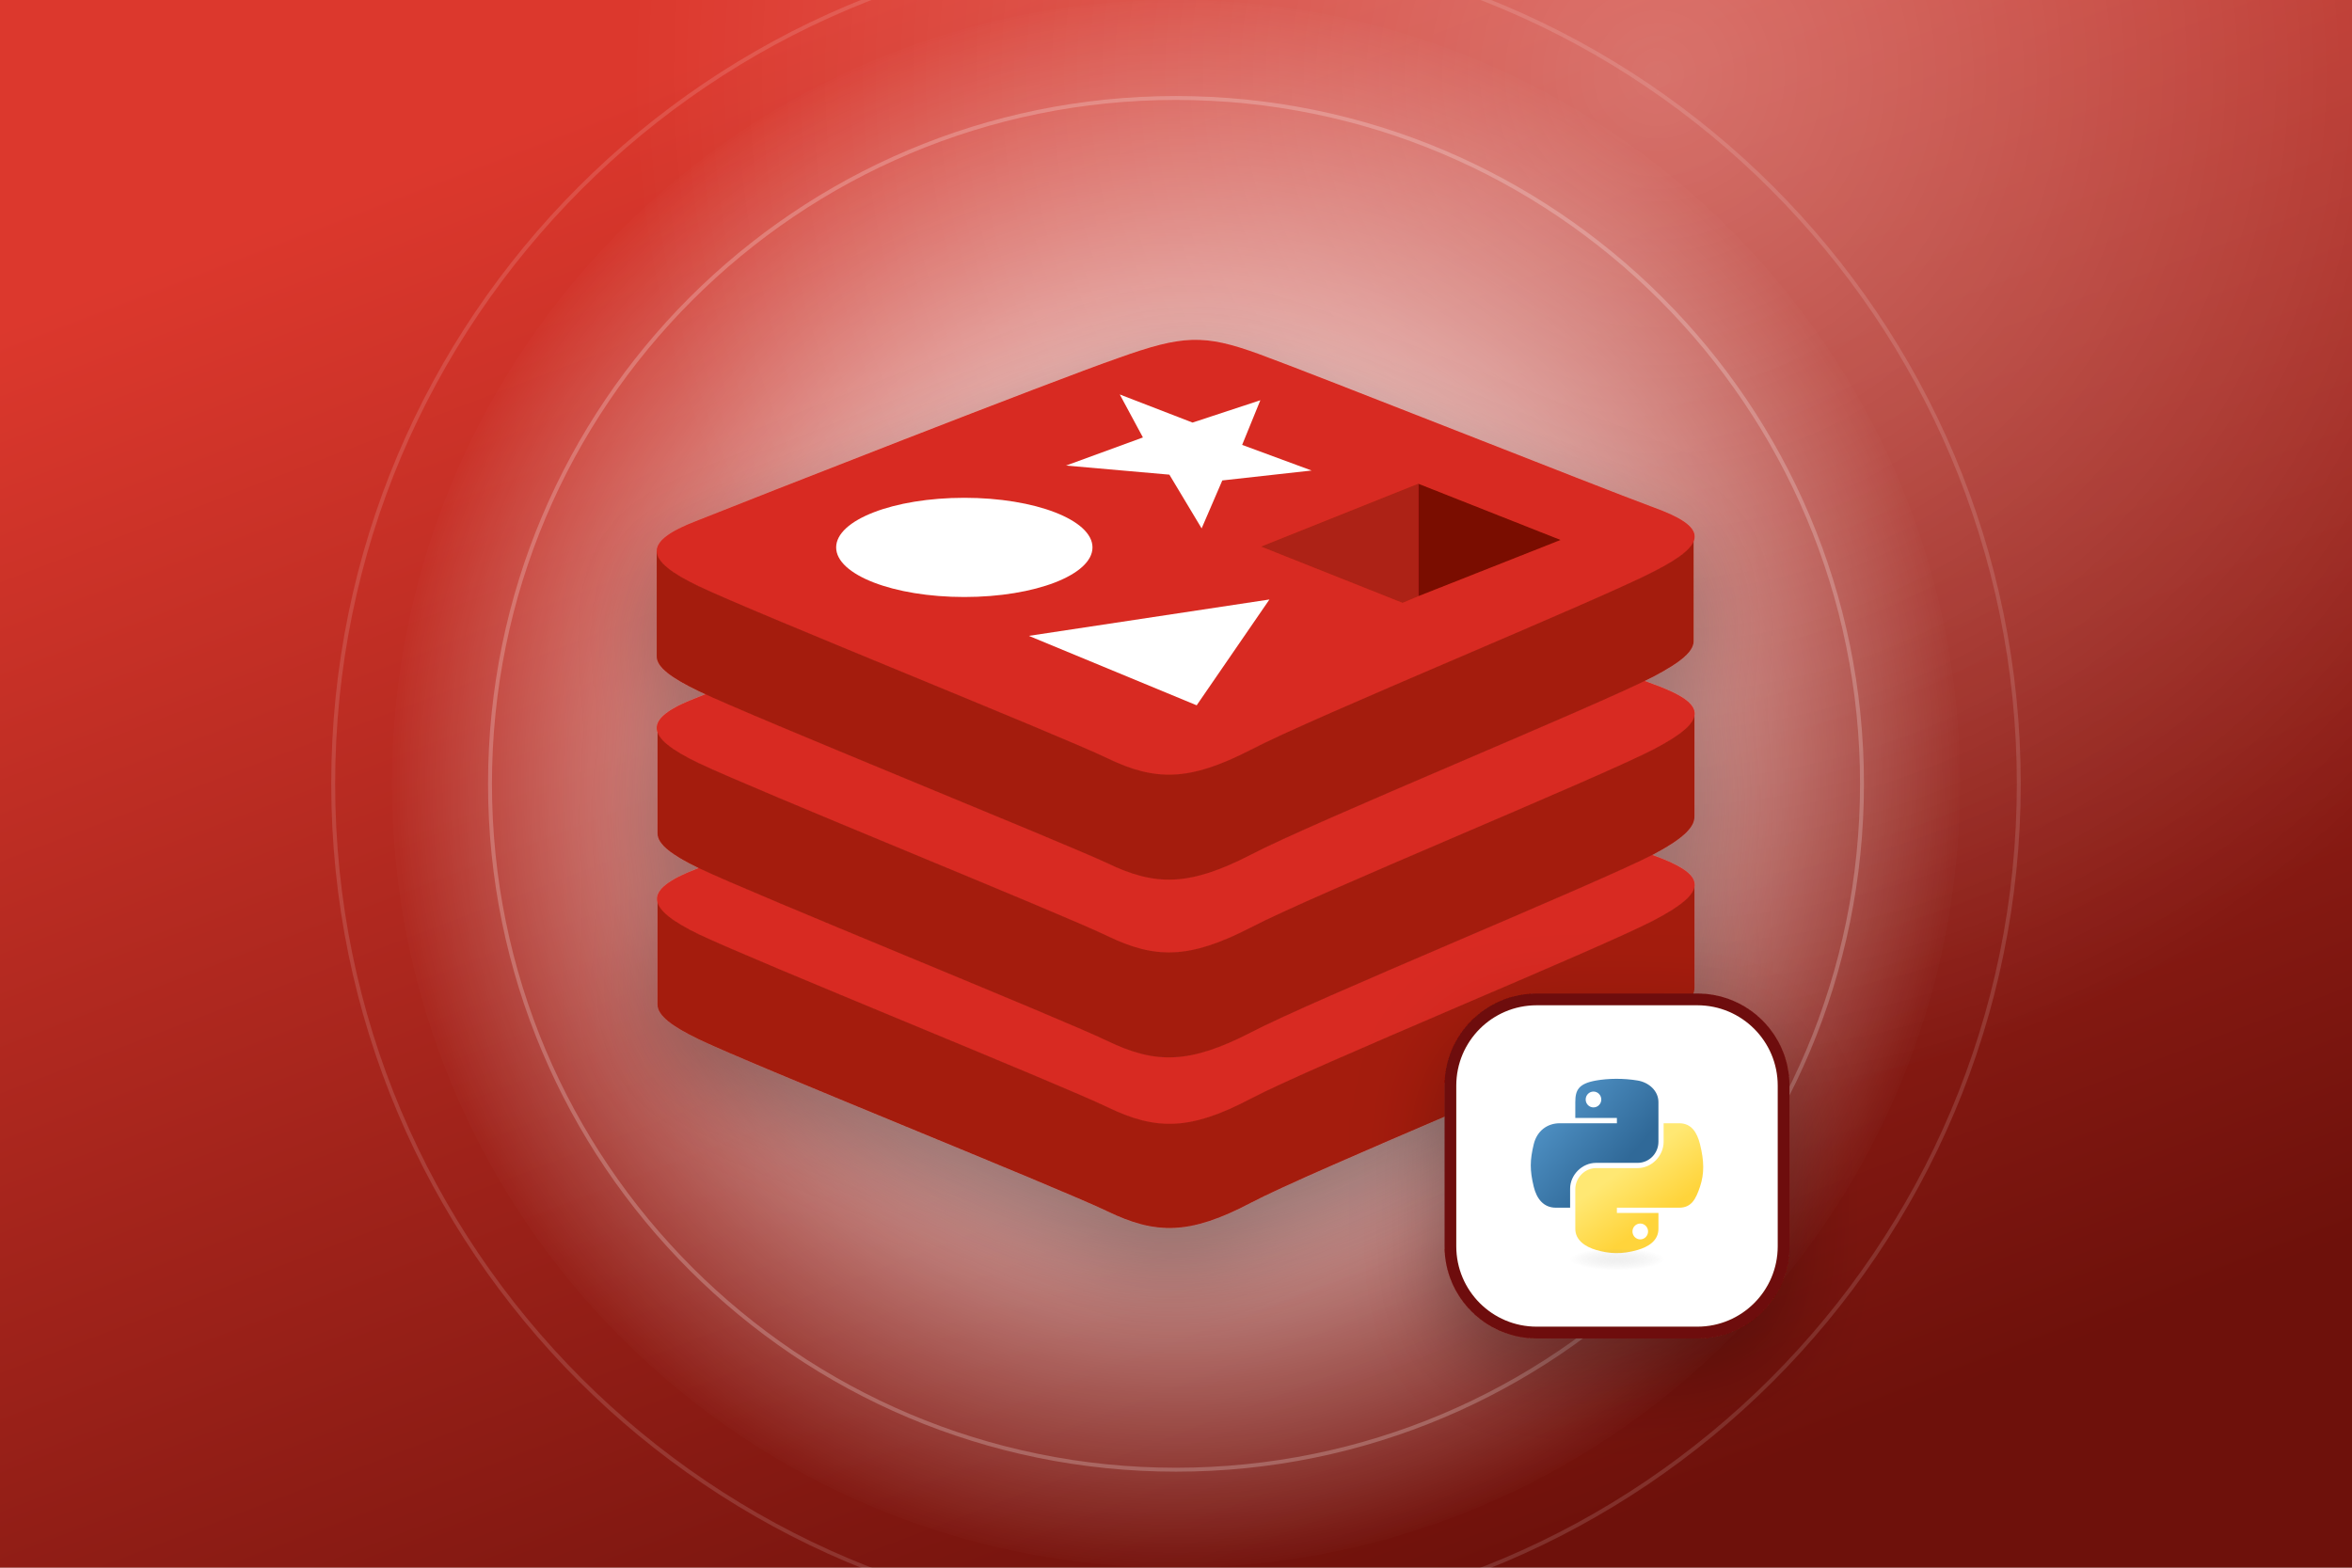
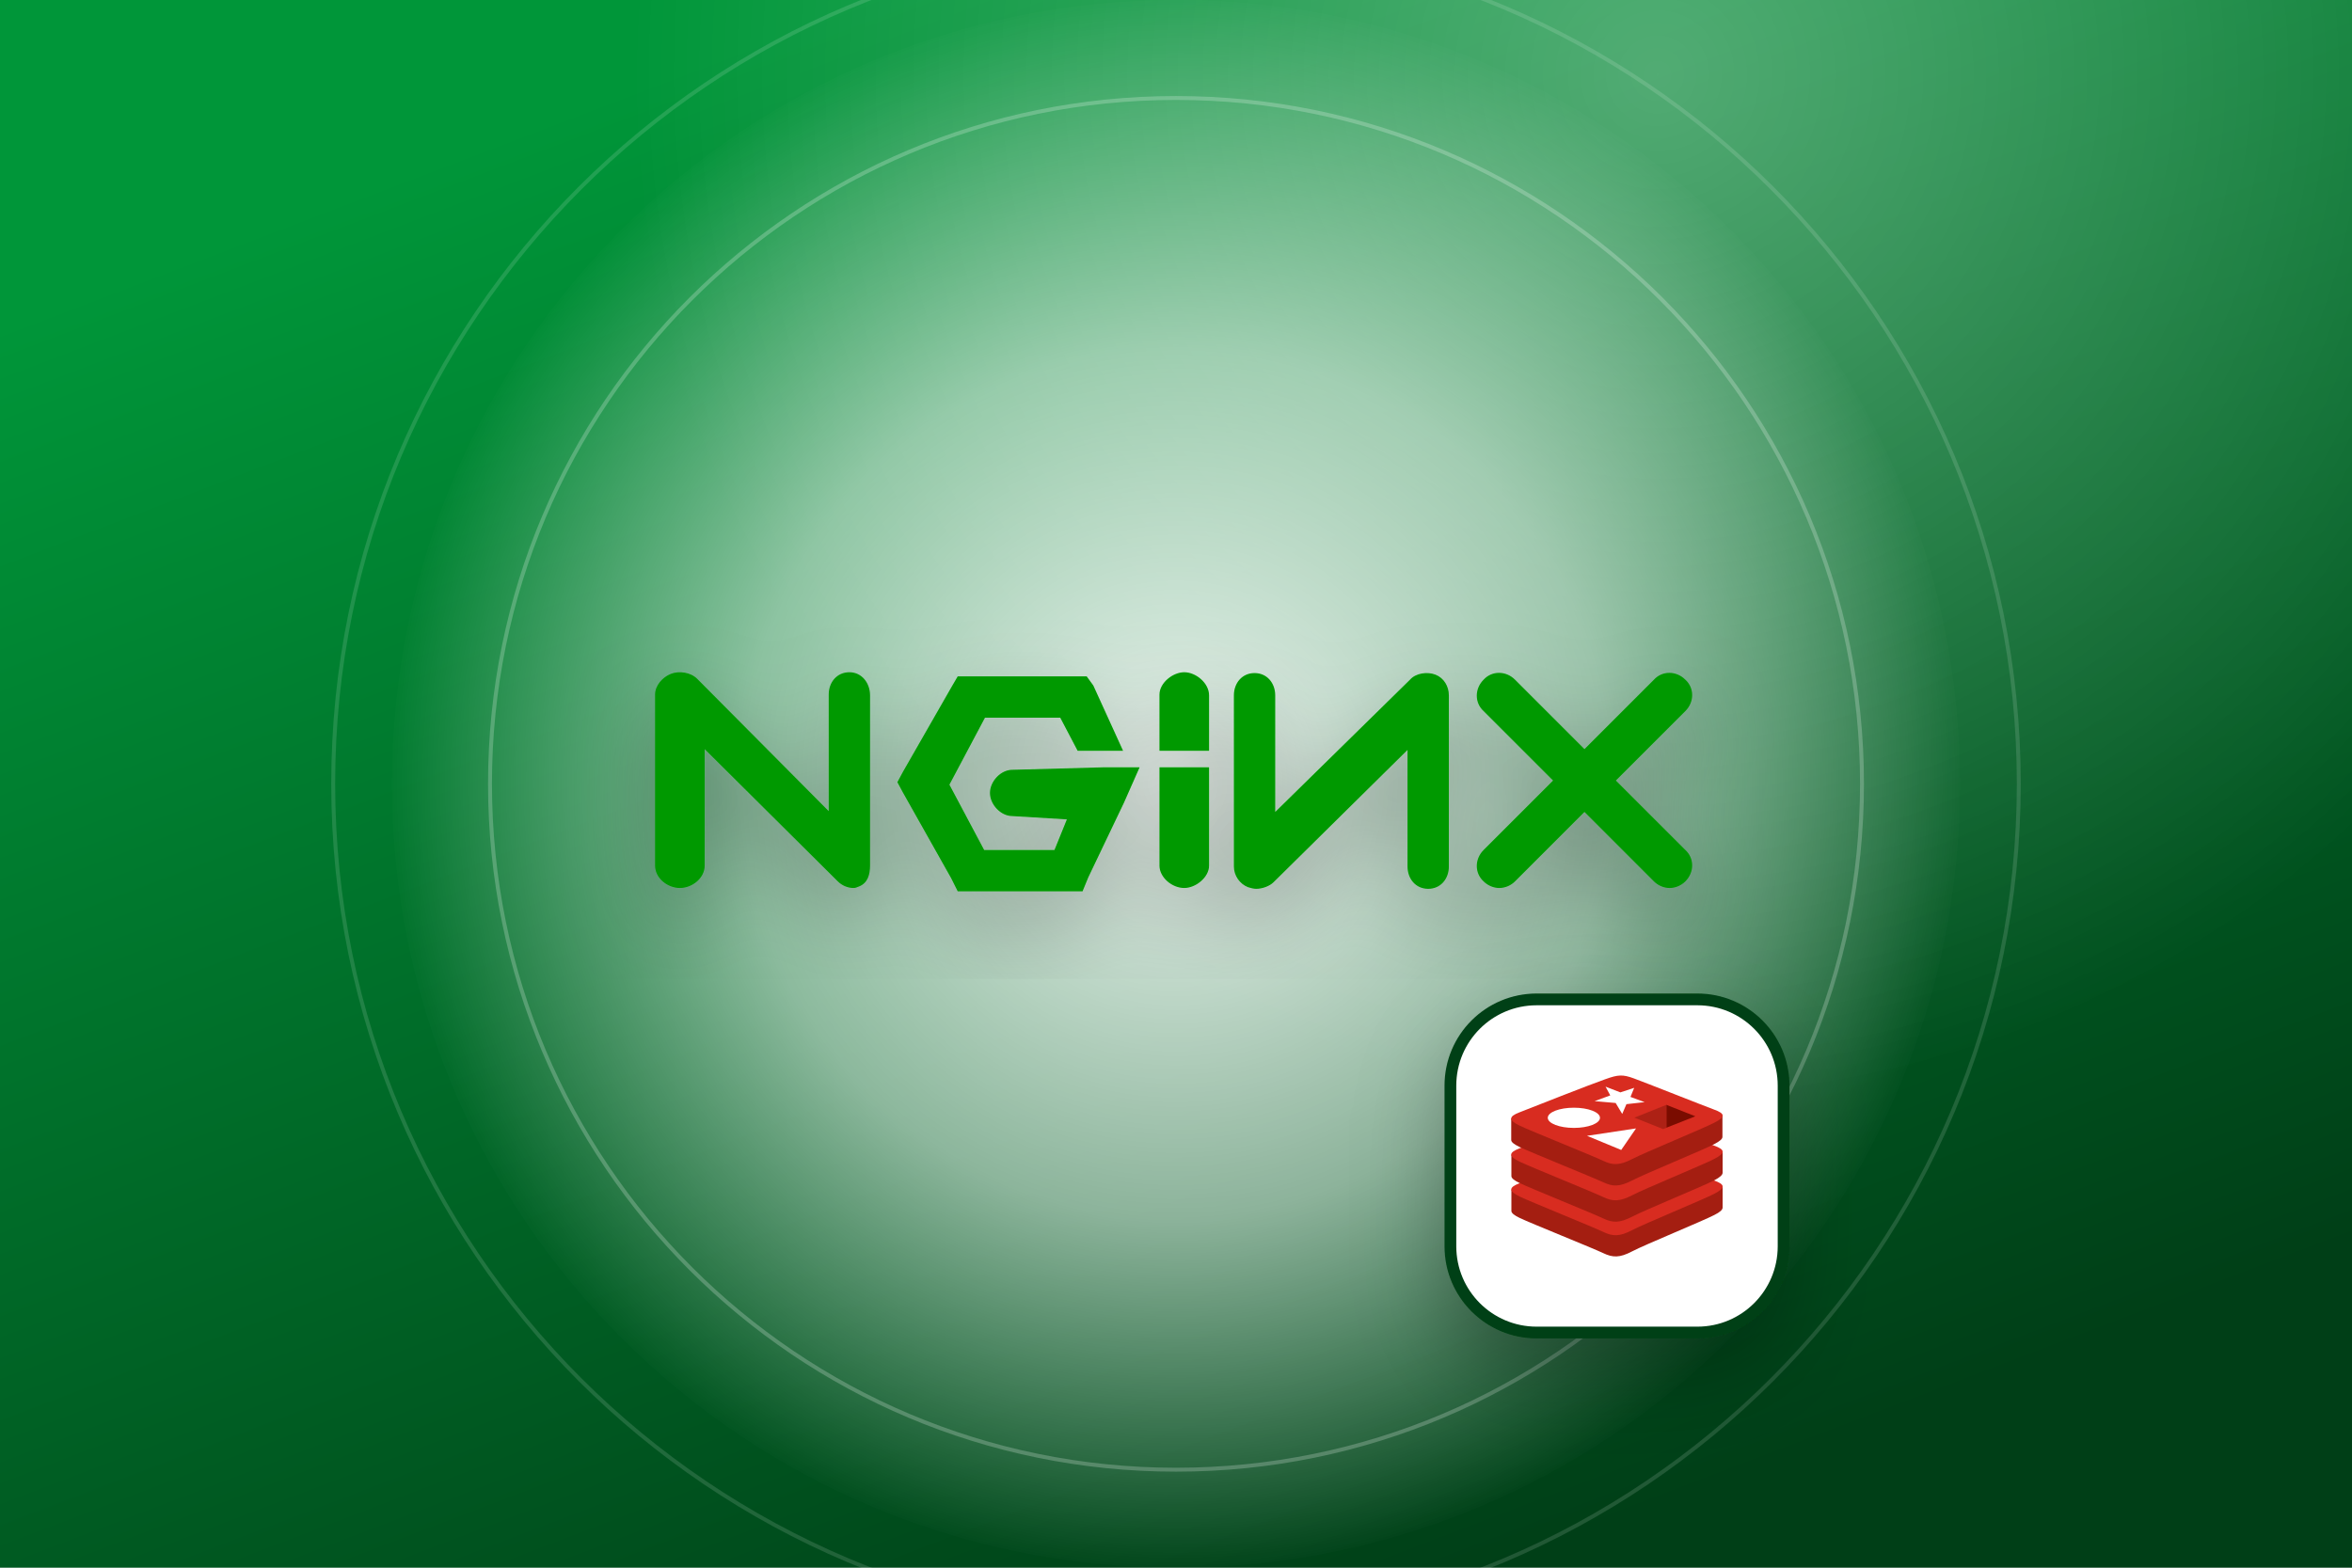
<svg xmlns="http://www.w3.org/2000/svg" viewBox="0 0 1200 800" width="1200" height="800">
  <defs>
    <linearGradient id="bg" gradientTransform="rotate(60 .5 .5)">
-       <stop offset="0" stop-color="#DC382D" />
-       <stop offset="1" stop-color="#6e110b" />
+       <stop offset="0" stop-color="#009639" />
+       <stop offset="1" stop-color="#003f17" />
    </linearGradient>
    <radialGradient id="glow">
      <stop offset="0" stop-color="#fff" stop-opacity=".32" />
      <stop offset="1" stop-color="#fff" stop-opacity="0" />
    </radialGradient>
    <radialGradient id="spot">
      <stop offset="0" stop-color="#fff" stop-opacity=".92" />
      <stop offset=".55" stop-color="#fff" stop-opacity=".55" />
      <stop offset="1" stop-color="#fff" stop-opacity="0" />
    </radialGradient>
    <filter id="shadow" x="-40%" y="-40%" width="180%" height="180%">
      <feDropShadow dx="0" dy="18" stdDeviation="22" flood-color="#000" flood-opacity=".28" />
    </filter>
  </defs>
  <rect width="1200" height="800" fill="url(#bg)" />
  <circle cx="845" cy="40" r="520" fill="url(#glow)" />
  <circle cx="600" cy="400" r="400" fill="url(#spot)" />
  <circle cx="600" cy="400" r="350" fill="none" stroke="#fff" stroke-opacity="0.22" stroke-width="2" />
  <circle cx="600" cy="400" r="430" fill="none" stroke="#fff" stroke-opacity="0.13" stroke-width="2" />
  <g filter="url(#shadow)">
    <svg x="330" y="130" width="540" height="540" viewBox="0 0 128 128">
-       <path fill="#A41E11" d="M121.8 93.1c-6.7 3.5-41.4 17.7-48.8 21.6-7.4 3.9-11.5 3.8-17.3 1S13 98.1 6.3 94.9c-3.3-1.6-5-2.9-5-4.2V78s48-10.5 55.8-13.2c7.8-2.8 10.4-2.9 17-.5s46.1 9.5 52.6 11.9v12.5c0 1.3-1.5 2.7-4.9 4.4z" />
-       <path fill="#D82C20" d="M121.8 80.5C115.1 84 80.4 98.2 73 102.1c-7.4 3.9-11.5 3.8-17.3 1-5.8-2.8-42.7-17.7-49.4-20.9C-.3 79-.5 76.8 6 74.3c6.5-2.6 43.2-17 51-19.7 7.8-2.8 10.4-2.9 17-.5s41.1 16.1 47.6 18.5c6.7 2.4 6.9 4.4.2 7.9z" />
-       <path fill="#A41E11" d="M121.8 72.5C115.1 76 80.4 90.2 73 94.1c-7.4 3.8-11.5 3.8-17.3 1C49.9 92.3 13 77.4 6.3 74.2c-3.3-1.6-5-2.9-5-4.2V57.3s48-10.5 55.8-13.2c7.8-2.8 10.4-2.9 17-.5s46.1 9.5 52.6 11.9V68c0 1.3-1.5 2.7-4.9 4.5z" />
-       <path fill="#D82C20" d="M121.8 59.8c-6.7 3.5-41.4 17.7-48.8 21.6-7.4 3.8-11.5 3.8-17.3 1C49.9 79.6 13 64.7 6.3 61.5s-6.8-5.4-.3-7.9c6.5-2.6 43.2-17 51-19.7 7.8-2.8 10.4-2.9 17-.5s41.1 16.1 47.6 18.5c6.7 2.4 6.9 4.4.2 7.9z" />
-       <path fill="#A41E11" d="M121.8 51c-6.7 3.5-41.4 17.7-48.8 21.6-7.4 3.8-11.5 3.8-17.3 1C49.9 70.9 13 56 6.3 52.8c-3.3-1.6-5.1-2.9-5.1-4.2V35.9s48-10.5 55.8-13.2c7.8-2.8 10.4-2.9 17-.5s46.1 9.5 52.6 11.9v12.5c.1 1.3-1.4 2.6-4.8 4.4z" />
-       <path fill="#D82C20" d="M121.8 38.3C115.1 41.8 80.4 56 73 59.9c-7.4 3.8-11.5 3.8-17.3 1S13 43.3 6.3 40.1s-6.8-5.4-.3-7.9c6.5-2.6 43.2-17 51-19.7 7.8-2.8 10.4-2.9 17-.5s41.1 16.1 47.6 18.5c6.7 2.4 6.9 4.4.2 7.8z" />
-       <path fill="#fff" d="M80.4 26.1l-10.8 1.2-2.5 5.8-3.9-6.5-12.5-1.1 9.3-3.4-2.8-5.2 8.8 3.4 8.2-2.7L72 23zM66.5 54.5l-20.3-8.4 29.1-4.4z" />
-       <ellipse fill="#fff" cx="38.4" cy="35.4" rx="15.5" ry="6" />
-       <path fill="#7A0C00" d="M93.3 27.7l17.2 6.8-17.2 6.8z" />
-       <path fill="#AD2115" d="M74.3 35.3l19-7.6v13.6l-1.9.8z" />
+       <path d="M24.5 50.5c-1.5 0-2.5 1.2-2.5 2.7v14.1l-15.9-16c-.8-.8-2.2-1-3.2-.6S1 52.1 1 53.2v20.7c0 1.5 1.5 2.7 3 2.7s3-1.2 3-2.7V59.8l16.1 16c.5.5 1.2.8 1.9.8.3 0 .4-.1.7-.2 1-.4 1.3-1.4 1.3-2.5V53.3c0-1.5-1-2.8-2.5-2.8zm19.7 11.8c-1.4 0-2.7 1.4-2.7 2.8s1.3 2.8 2.7 2.8l6.6.4-1.5 3.7h-8.5l-4.2-7.9 4.3-8.1H50l2.1 4h5.5L54 52.1l-.8-1.1H37.6l-.7 1.2L31 62.5l-.7 1.3.7 1.3 5.8 10.3.8 1.6h15.1l.7-1.7 4.3-9 1.9-4.3h-4.4l-11 .3zM65 50.5c-1.4 0-3 1.3-3 2.7V60h6v-6.7c0-1.5-1.6-2.8-3-2.8zm30.4.3c-1-.4-2.4-.2-3.1.6L76 67.4V53.3c0-1.5-1-2.7-2.5-2.7S71 51.8 71 53.3V74c0 1.1.7 2.1 1.7 2.5.3.1.7.2 1 .2.7 0 1.6-.3 2.1-.8l16.2-16V74c0 1.5 1 2.7 2.5 2.7S97 75.5 97 74V53.3c0-1.1-.6-2.1-1.6-2.5zm21.8 12.8l8.4-8.4c1.1-1.1 1.1-2.8 0-3.8-1.1-1.1-2.8-1.1-3.8 0l-8.4 8.4-8.4-8.4c-1.1-1.1-2.8-1.1-3.8 0-1.1 1.1-1.1 2.8 0 3.8l8.4 8.4-8.4 8.4c-1.1 1.1-1.1 2.8 0 3.8.5.5 1.2.8 1.9.8s1.4-.3 1.9-.8l8.4-8.4 8.4 8.4c.5.5 1.2.8 1.9.8s1.4-.3 1.9-.8c1.1-1.1 1.1-2.8 0-3.8l-8.4-8.4zM62 73.9c0 1.4 1.5 2.7 3 2.7 1.4 0 3-1.3 3-2.7V62h-6v11.9z" fill="#090" />
    </svg>
  </g>
-   <rect x="740" y="510" width="170" height="170" rx="44" fill="#fff" stroke="#6e110b" stroke-width="6" filter="url(#shadow)" />
+   <rect x="740" y="510" width="170" height="170" rx="44" fill="#fff" stroke="#003f17" stroke-width="6" filter="url(#shadow)" />
  <svg x="770" y="540" width="110" height="110" viewBox="0 0 128 128">
-     <linearGradient id="b-python-original-a" gradientUnits="userSpaceOnUse" x1="70.252" y1="1237.476" x2="170.659" y2="1151.089" gradientTransform="matrix(.563 0 0 -.568 -29.215 707.817)">
-       <stop offset="0" stop-color="#5A9FD4" />
-       <stop offset="1" stop-color="#306998" />
-     </linearGradient>
-     <linearGradient id="b-python-original-b" gradientUnits="userSpaceOnUse" x1="209.474" y1="1098.811" x2="173.62" y2="1149.537" gradientTransform="matrix(.563 0 0 -.568 -29.215 707.817)">
-       <stop offset="0" stop-color="#FFD43B" />
-       <stop offset="1" stop-color="#FFE873" />
-     </linearGradient>
-     <path fill="url(#b-python-original-a)" d="M63.391 1.988c-4.222.02-8.252.379-11.8 1.007-10.45 1.846-12.346 5.71-12.346 12.837v9.411h24.693v3.137H29.977c-7.176 0-13.46 4.313-15.426 12.521-2.268 9.405-2.368 15.275 0 25.096 1.755 7.311 5.947 12.519 13.124 12.519h8.491V67.234c0-8.151 7.051-15.34 15.426-15.34h24.665c6.866 0 12.346-5.654 12.346-12.548V15.833c0-6.693-5.646-11.72-12.346-12.837-4.244-.706-8.645-1.027-12.866-1.008zM50.037 9.557c2.55 0 4.634 2.117 4.634 4.721 0 2.593-2.083 4.69-4.634 4.69-2.56 0-4.633-2.097-4.633-4.69-.001-2.604 2.073-4.721 4.633-4.721z" transform="translate(0 10.26)" />
-     <path fill="url(#b-python-original-b)" d="M91.682 28.38v10.966c0 8.5-7.208 15.655-15.426 15.655H51.591c-6.756 0-12.346 5.783-12.346 12.549v23.515c0 6.691 5.818 10.628 12.346 12.547 7.816 2.297 15.312 2.713 24.665 0 6.216-1.801 12.346-5.423 12.346-12.547v-9.412H63.938v-3.138h37.012c7.176 0 9.852-5.005 12.348-12.519 2.578-7.735 2.467-15.174 0-25.096-1.774-7.145-5.161-12.521-12.348-12.521h-9.268zM77.809 87.927c2.561 0 4.634 2.097 4.634 4.692 0 2.602-2.074 4.719-4.634 4.719-2.55 0-4.633-2.117-4.633-4.719 0-2.595 2.083-4.692 4.633-4.692z" transform="translate(0 10.26)" />
-     <radialGradient id="b-python-original-c" cx="1825.678" cy="444.45" r="26.743" gradientTransform="matrix(0 -.24 -1.055 0 532.979 557.576)" gradientUnits="userSpaceOnUse">
-       <stop offset="0" stop-color="#B8B8B8" stop-opacity=".498" />
-       <stop offset="1" stop-color="#7F7F7F" stop-opacity="0" />
-     </radialGradient>
-     <path opacity=".444" fill="url(#b-python-original-c)" d="M97.309 119.597c0 3.543-14.816 6.416-33.091 6.416-18.276 0-33.092-2.873-33.092-6.416 0-3.544 14.815-6.417 33.092-6.417 18.275 0 33.091 2.872 33.091 6.417z" />
+     <path fill="#A41E11" d="M121.8 93.1c-6.7 3.5-41.4 17.7-48.8 21.6-7.4 3.9-11.5 3.8-17.3 1S13 98.1 6.3 94.9c-3.3-1.6-5-2.9-5-4.2V78s48-10.5 55.8-13.2c7.8-2.8 10.4-2.9 17-.5s46.1 9.5 52.6 11.9v12.5c0 1.3-1.5 2.7-4.9 4.4z" />
+     <path fill="#D82C20" d="M121.8 80.5C115.1 84 80.4 98.2 73 102.1c-7.4 3.9-11.5 3.8-17.3 1-5.8-2.8-42.7-17.7-49.4-20.9C-.3 79-.5 76.8 6 74.3c6.5-2.6 43.2-17 51-19.7 7.8-2.8 10.4-2.9 17-.5s41.1 16.1 47.6 18.5c6.7 2.4 6.9 4.4.2 7.9z" />
+     <path fill="#A41E11" d="M121.8 72.5C115.1 76 80.4 90.2 73 94.1c-7.4 3.8-11.5 3.8-17.3 1C49.9 92.3 13 77.4 6.3 74.2c-3.3-1.6-5-2.9-5-4.2V57.3s48-10.5 55.8-13.2c7.8-2.8 10.4-2.9 17-.5s46.1 9.5 52.6 11.9V68c0 1.3-1.5 2.7-4.9 4.5z" />
+     <path fill="#D82C20" d="M121.8 59.8c-6.7 3.5-41.4 17.7-48.8 21.6-7.4 3.8-11.5 3.8-17.3 1C49.9 79.6 13 64.7 6.3 61.5s-6.8-5.4-.3-7.9c6.5-2.6 43.2-17 51-19.7 7.8-2.8 10.4-2.9 17-.5s41.1 16.1 47.6 18.5c6.7 2.4 6.9 4.4.2 7.9z" />
+     <path fill="#A41E11" d="M121.8 51c-6.7 3.5-41.4 17.7-48.8 21.6-7.4 3.8-11.5 3.8-17.3 1C49.9 70.9 13 56 6.3 52.8c-3.3-1.6-5.1-2.9-5.1-4.2V35.9s48-10.5 55.8-13.2c7.8-2.8 10.4-2.9 17-.5s46.1 9.5 52.6 11.9v12.5c.1 1.3-1.4 2.6-4.8 4.4z" />
+     <path fill="#D82C20" d="M121.8 38.3C115.1 41.8 80.4 56 73 59.9c-7.4 3.8-11.5 3.8-17.3 1S13 43.3 6.3 40.1s-6.8-5.4-.3-7.9c6.5-2.6 43.2-17 51-19.7 7.8-2.8 10.4-2.9 17-.5s41.1 16.1 47.6 18.5c6.7 2.4 6.9 4.4.2 7.8z" />
+     <path fill="#fff" d="M80.4 26.1l-10.8 1.2-2.5 5.8-3.9-6.5-12.5-1.1 9.3-3.4-2.8-5.2 8.8 3.4 8.2-2.7L72 23zM66.5 54.5l-20.3-8.4 29.1-4.4z" />
+     <ellipse fill="#fff" cx="38.4" cy="35.4" rx="15.5" ry="6" />
+     <path fill="#7A0C00" d="M93.3 27.7l17.2 6.8-17.2 6.8z" />
+     <path fill="#AD2115" d="M74.3 35.3l19-7.6v13.6l-1.9.8z" />
  </svg>
</svg>
